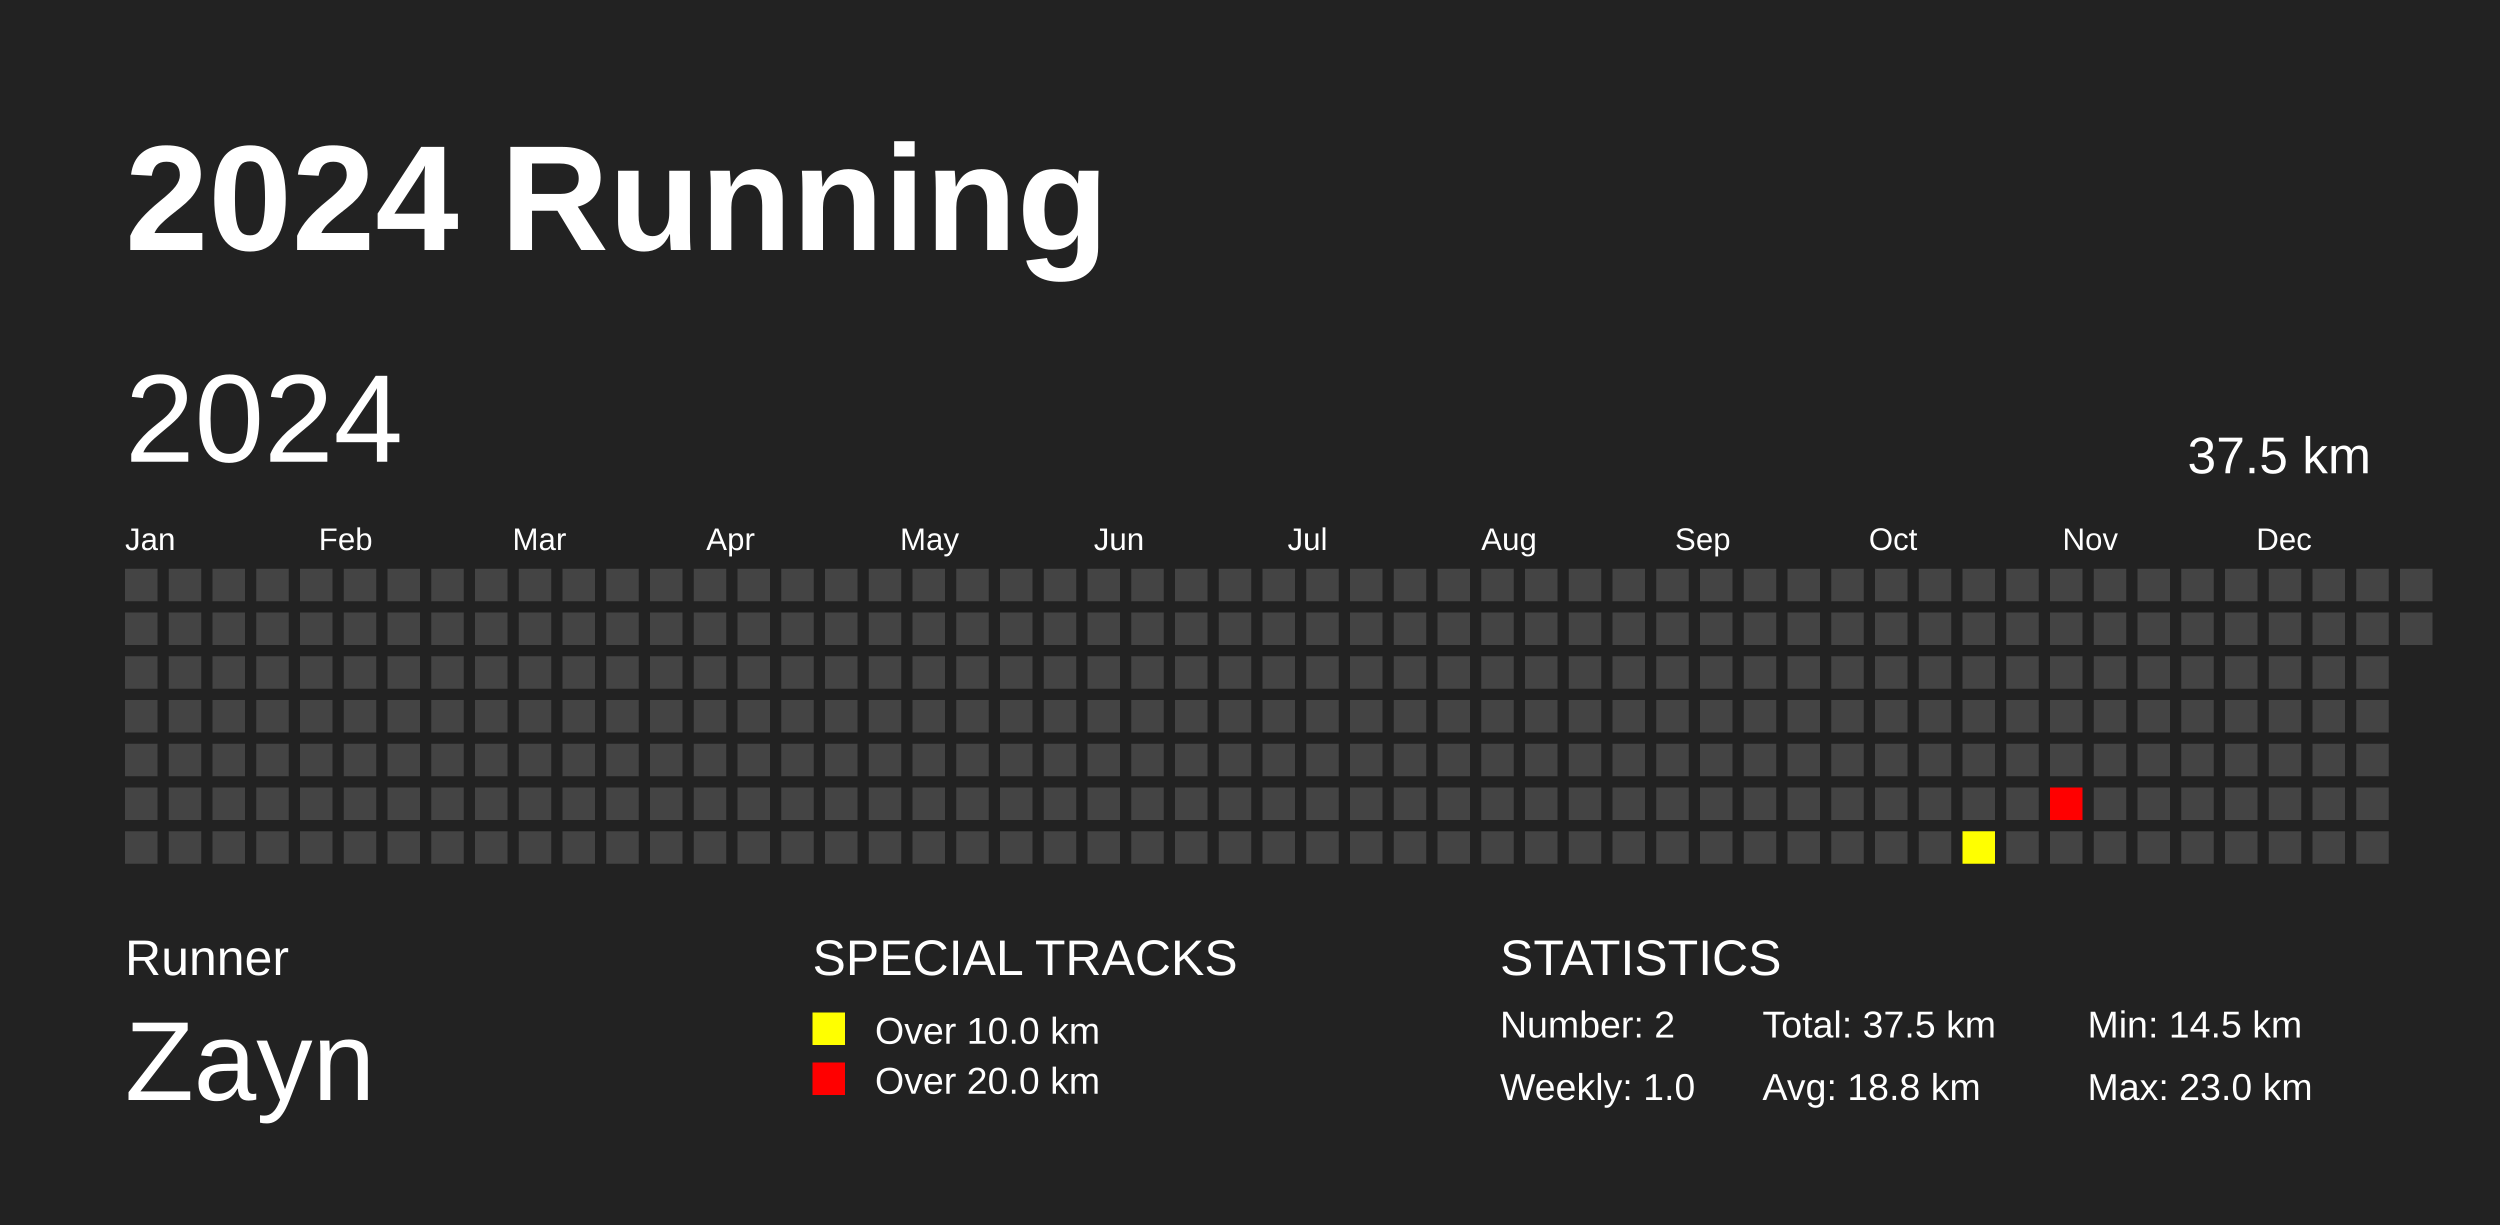
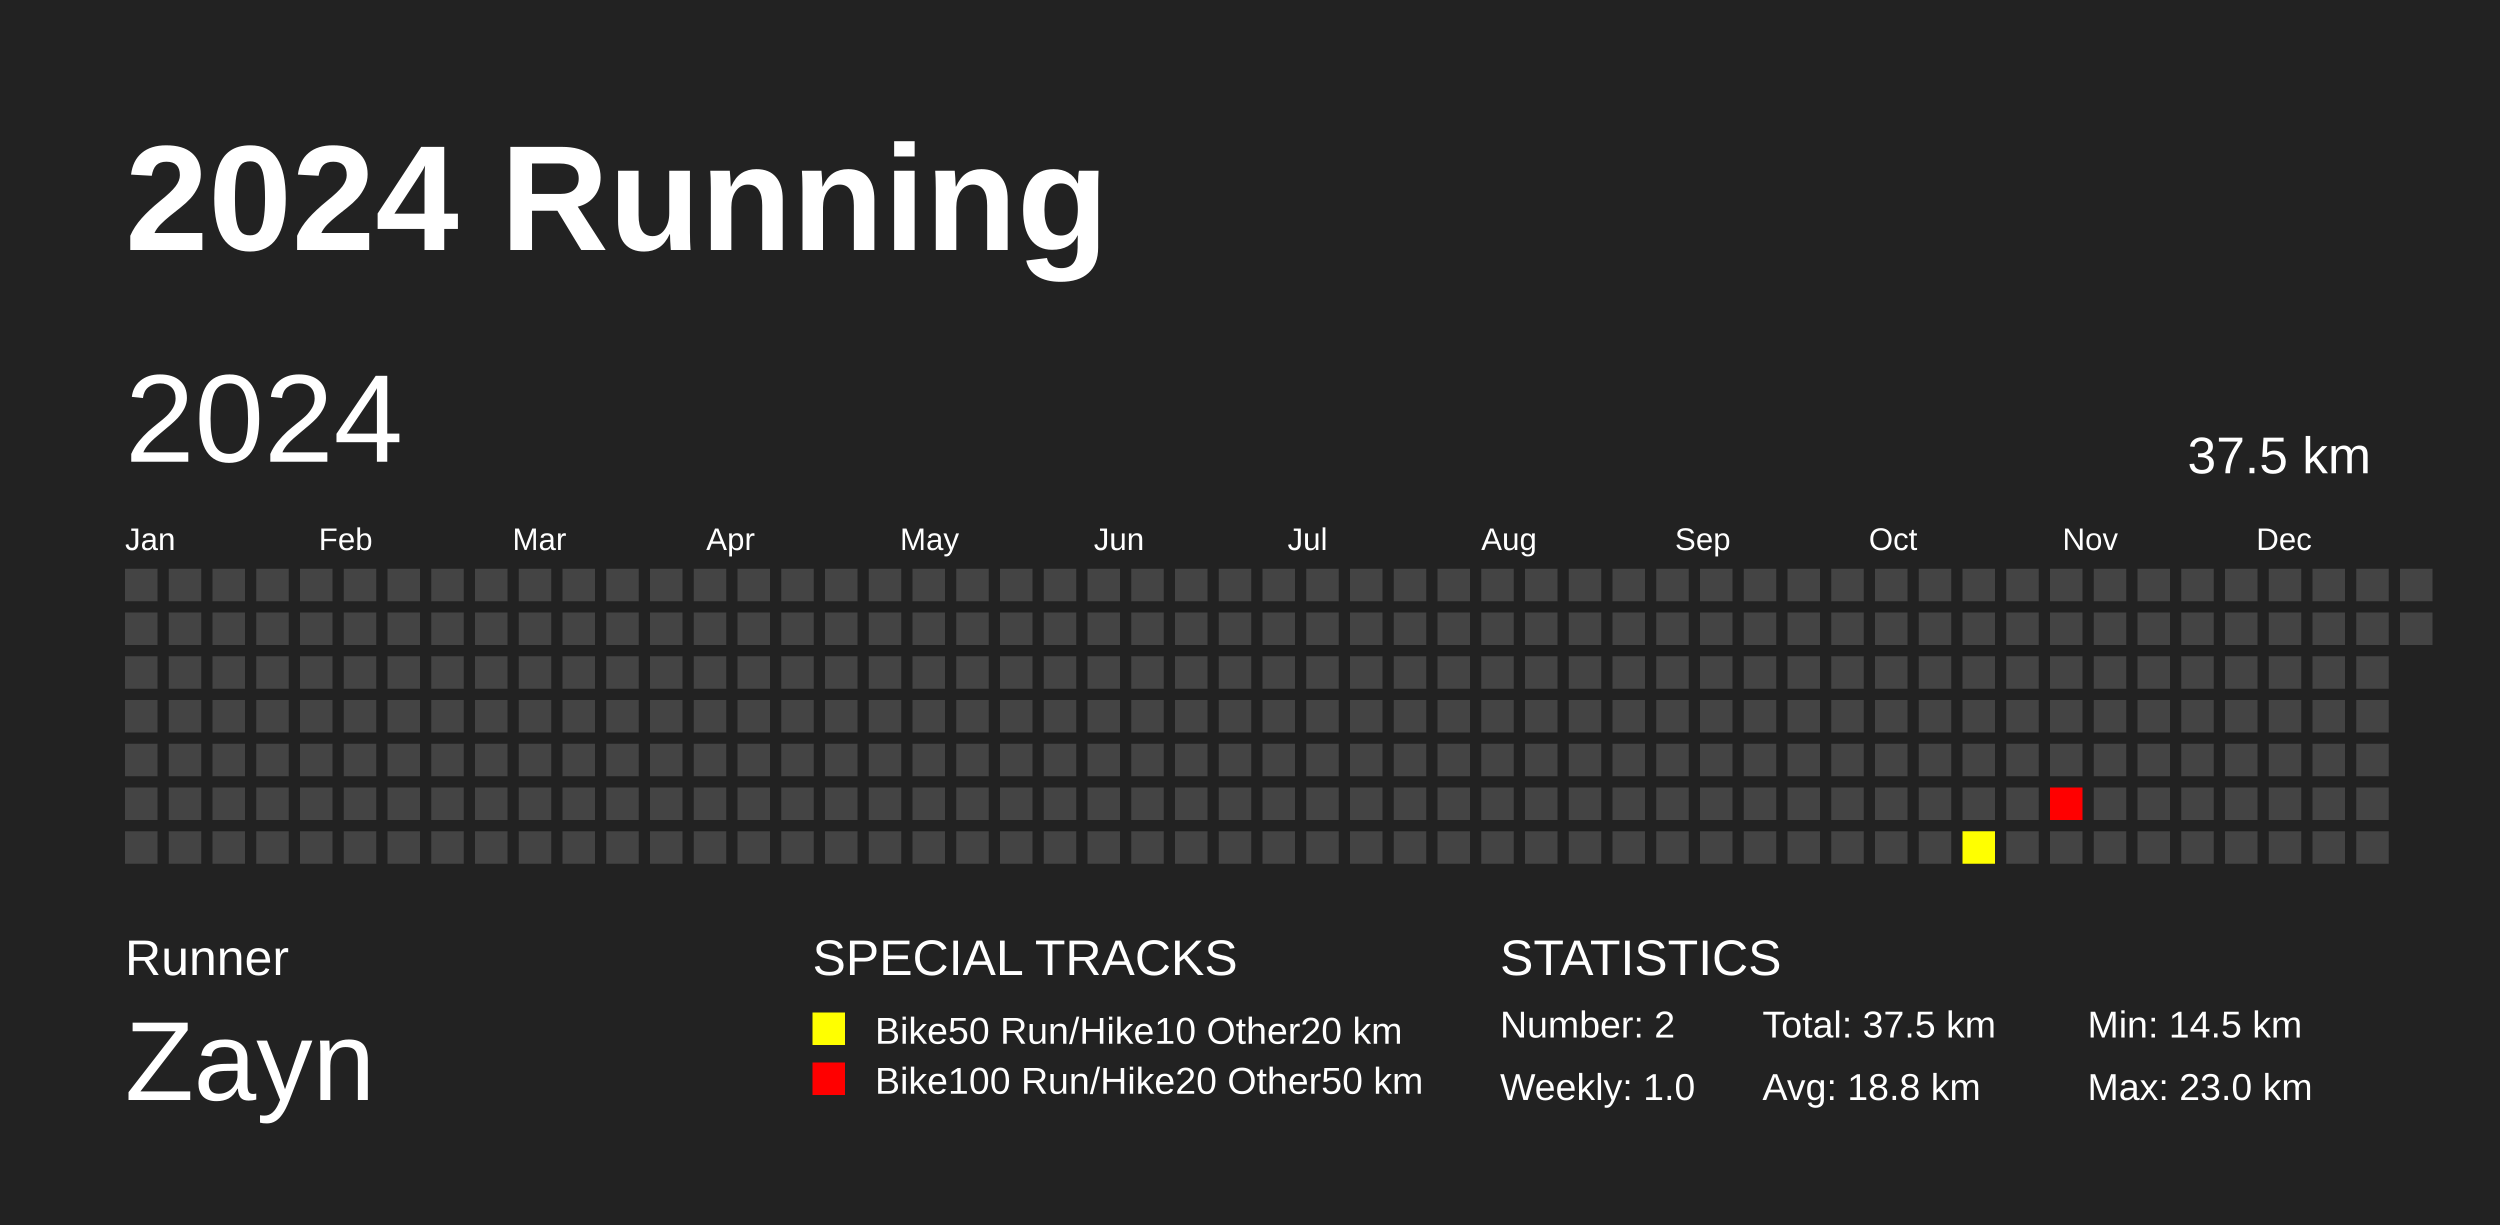
<svg xmlns="http://www.w3.org/2000/svg" baseProfile="full" height="98mm" version="1.1" viewBox="0,0,200,98" width="200mm">
  <defs>
    <pattern height="2" id="indoor-stripe" patternUnits="userSpaceOnUse" width="2">
      <line stroke="white" stroke-opacity="0.45" stroke-width="0.5" x1="0" x2="2" y1="2" y2="0" />
    </pattern>
  </defs>
  <rect fill="#222222" height="98" width="200" x="0" y="0" />
  <text fill="#FFFFFF" style="font-size:12px; font-family:Arial; font-weight:bold;" x="10" y="20">2024 Running</text>
  <text fill="#FFFFFF" style="font-size:4px; font-family:Arial" x="10" y="78">Runner</text>
  <text fill="#FFFFFF" style="font-size:9px; font-family:Arial" x="10" y="88">Zayn</text>
  <text fill="#FFFFFF" style="font-size:4px; font-family:Arial" x="65" y="78">SPECIAL TRACKS</text>
  <rect fill="yellow" height="2.6" width="2.6" x="65" y="81" />
-   <text fill="#FFFFFF" style="font-size:3px; font-family:Arial" x="70" y="83.5">Over 10.0 km</text>
+   <text fill="#FFFFFF" style="font-size:3px; font-family:Arial" x="70" y="83.5">Bike50 Run/Hike10 Other20 km</text>
  <rect fill="red" height="2.6" width="2.6" x="65" y="85" />
-   <text fill="#FFFFFF" style="font-size:3px; font-family:Arial" x="70" y="87.5">Over 20.0 km</text>
+   <text fill="#FFFFFF" style="font-size:3px; font-family:Arial" x="70" y="87.5">Bike100 Run/Hike20 Other50 km</text>
  <text fill="#FFFFFF" style="font-size:4px; font-family:Arial" x="120" y="78">STATISTICS</text>
  <text fill="#FFFFFF" style="font-size:3px; font-family:Arial" x="120" y="83">Number: 2</text>
  <text fill="#FFFFFF" style="font-size:3px; font-family:Arial" x="120" y="88">Weekly: 1.0</text>
  <text fill="#FFFFFF" style="font-size:3px; font-family:Arial" x="141" y="83">Total: 37.5 km</text>
  <text fill="#FFFFFF" style="font-size:3px; font-family:Arial" x="141" y="88">Avg: 18.8 km</text>
  <text fill="#FFFFFF" style="font-size:3px; font-family:Arial" x="167" y="83">Min: 14.5 km</text>
  <text fill="#FFFFFF" style="font-size:3px; font-family:Arial" x="167" y="88">Max: 23.0 km</text>
  <text dominant-baseline="hanging" fill="#FFFFFF" style="font-size:10.0px; font-family:Arial;" x="10" y="30">2024</text>
  <text dominant-baseline="hanging" fill="#FFFFFF" style="font-size:4.125px; font-family:Arial;" x="175" y="35">37.5 km</text>
  <text fill="#FFFFFF" style="font-size:2.5px; font-family:Arial" x="10.0" y="44">Jan</text>
  <text fill="#FFFFFF" style="font-size:2.5px; font-family:Arial" x="25.5" y="44">Feb</text>
  <text fill="#FFFFFF" style="font-size:2.5px; font-family:Arial" x="41.0" y="44">Mar</text>
  <text fill="#FFFFFF" style="font-size:2.5px; font-family:Arial" x="56.5" y="44">Apr</text>
  <text fill="#FFFFFF" style="font-size:2.5px; font-family:Arial" x="72.0" y="44">May</text>
  <text fill="#FFFFFF" style="font-size:2.5px; font-family:Arial" x="87.5" y="44">Jun</text>
  <text fill="#FFFFFF" style="font-size:2.5px; font-family:Arial" x="103.0" y="44">Jul</text>
  <text fill="#FFFFFF" style="font-size:2.5px; font-family:Arial" x="118.5" y="44">Aug</text>
  <text fill="#FFFFFF" style="font-size:2.5px; font-family:Arial" x="134.0" y="44">Sep</text>
  <text fill="#FFFFFF" style="font-size:2.5px; font-family:Arial" x="149.5" y="44">Oct</text>
  <text fill="#FFFFFF" style="font-size:2.5px; font-family:Arial" x="165.0" y="44">Nov</text>
  <text fill="#FFFFFF" style="font-size:2.5px; font-family:Arial" x="180.5" y="44">Dec</text>
  <rect fill="#444444" height="2.6" width="2.6" x="10.0" y="45.5" />
  <rect fill="#444444" height="2.6" width="2.6" x="10.0" y="49.0" />
  <rect fill="#444444" height="2.6" width="2.6" x="10.0" y="52.5" />
  <rect fill="#444444" height="2.6" width="2.6" x="10.0" y="56.0" />
  <rect fill="#444444" height="2.6" width="2.6" x="10.0" y="59.5" />
  <rect fill="#444444" height="2.6" width="2.6" x="10.0" y="63.0" />
  <rect fill="#444444" height="2.6" width="2.6" x="10.0" y="66.5" />
  <rect fill="#444444" height="2.6" width="2.6" x="13.5" y="45.5" />
  <rect fill="#444444" height="2.6" width="2.6" x="13.5" y="49.0" />
  <rect fill="#444444" height="2.6" width="2.6" x="13.5" y="52.5" />
  <rect fill="#444444" height="2.6" width="2.6" x="13.5" y="56.0" />
  <rect fill="#444444" height="2.6" width="2.6" x="13.5" y="59.5" />
  <rect fill="#444444" height="2.6" width="2.6" x="13.5" y="63.0" />
  <rect fill="#444444" height="2.6" width="2.6" x="13.5" y="66.5" />
  <rect fill="#444444" height="2.6" width="2.6" x="17.0" y="45.5" />
  <rect fill="#444444" height="2.6" width="2.6" x="17.0" y="49.0" />
  <rect fill="#444444" height="2.6" width="2.6" x="17.0" y="52.5" />
  <rect fill="#444444" height="2.6" width="2.6" x="17.0" y="56.0" />
  <rect fill="#444444" height="2.6" width="2.6" x="17.0" y="59.5" />
  <rect fill="#444444" height="2.6" width="2.6" x="17.0" y="63.0" />
  <rect fill="#444444" height="2.6" width="2.6" x="17.0" y="66.5" />
  <rect fill="#444444" height="2.6" width="2.6" x="20.5" y="45.5" />
  <rect fill="#444444" height="2.6" width="2.6" x="20.5" y="49.0" />
  <rect fill="#444444" height="2.6" width="2.6" x="20.5" y="52.5" />
  <rect fill="#444444" height="2.6" width="2.6" x="20.5" y="56.0" />
  <rect fill="#444444" height="2.6" width="2.6" x="20.5" y="59.5" />
  <rect fill="#444444" height="2.6" width="2.6" x="20.5" y="63.0" />
  <rect fill="#444444" height="2.6" width="2.6" x="20.5" y="66.5" />
  <rect fill="#444444" height="2.6" width="2.6" x="24.0" y="45.5" />
  <rect fill="#444444" height="2.6" width="2.6" x="24.0" y="49.0" />
  <rect fill="#444444" height="2.6" width="2.6" x="24.0" y="52.5" />
  <rect fill="#444444" height="2.6" width="2.6" x="24.0" y="56.0" />
  <rect fill="#444444" height="2.6" width="2.6" x="24.0" y="59.5" />
  <rect fill="#444444" height="2.6" width="2.6" x="24.0" y="63.0" />
  <rect fill="#444444" height="2.6" width="2.6" x="24.0" y="66.5" />
  <rect fill="#444444" height="2.6" width="2.6" x="27.5" y="45.5" />
  <rect fill="#444444" height="2.6" width="2.6" x="27.5" y="49.0" />
  <rect fill="#444444" height="2.6" width="2.6" x="27.5" y="52.5" />
  <rect fill="#444444" height="2.6" width="2.6" x="27.5" y="56.0" />
  <rect fill="#444444" height="2.6" width="2.6" x="27.5" y="59.5" />
  <rect fill="#444444" height="2.6" width="2.6" x="27.5" y="63.0" />
  <rect fill="#444444" height="2.6" width="2.6" x="27.5" y="66.5" />
  <rect fill="#444444" height="2.6" width="2.6" x="31.0" y="45.5" />
  <rect fill="#444444" height="2.6" width="2.6" x="31.0" y="49.0" />
  <rect fill="#444444" height="2.6" width="2.6" x="31.0" y="52.5" />
  <rect fill="#444444" height="2.6" width="2.6" x="31.0" y="56.0" />
  <rect fill="#444444" height="2.6" width="2.6" x="31.0" y="59.5" />
  <rect fill="#444444" height="2.6" width="2.6" x="31.0" y="63.0" />
  <rect fill="#444444" height="2.6" width="2.6" x="31.0" y="66.5" />
  <rect fill="#444444" height="2.6" width="2.6" x="34.5" y="45.5" />
  <rect fill="#444444" height="2.6" width="2.6" x="34.5" y="49.0" />
  <rect fill="#444444" height="2.6" width="2.6" x="34.5" y="52.5" />
  <rect fill="#444444" height="2.6" width="2.6" x="34.5" y="56.0" />
  <rect fill="#444444" height="2.6" width="2.6" x="34.5" y="59.5" />
  <rect fill="#444444" height="2.6" width="2.6" x="34.5" y="63.0" />
  <rect fill="#444444" height="2.6" width="2.6" x="34.5" y="66.5" />
  <rect fill="#444444" height="2.6" width="2.6" x="38.0" y="45.5" />
  <rect fill="#444444" height="2.6" width="2.6" x="38.0" y="49.0" />
  <rect fill="#444444" height="2.6" width="2.6" x="38.0" y="52.5" />
  <rect fill="#444444" height="2.6" width="2.6" x="38.0" y="56.0" />
  <rect fill="#444444" height="2.6" width="2.6" x="38.0" y="59.5" />
  <rect fill="#444444" height="2.6" width="2.6" x="38.0" y="63.0" />
  <rect fill="#444444" height="2.6" width="2.6" x="38.0" y="66.5" />
  <rect fill="#444444" height="2.6" width="2.6" x="41.5" y="45.5" />
  <rect fill="#444444" height="2.6" width="2.6" x="41.5" y="49.0" />
  <rect fill="#444444" height="2.6" width="2.6" x="41.5" y="52.5" />
  <rect fill="#444444" height="2.6" width="2.6" x="41.5" y="56.0" />
  <rect fill="#444444" height="2.6" width="2.6" x="41.5" y="59.5" />
  <rect fill="#444444" height="2.6" width="2.6" x="41.5" y="63.0" />
  <rect fill="#444444" height="2.6" width="2.6" x="41.5" y="66.5" />
  <rect fill="#444444" height="2.6" width="2.6" x="45.0" y="45.5" />
  <rect fill="#444444" height="2.6" width="2.6" x="45.0" y="49.0" />
  <rect fill="#444444" height="2.6" width="2.6" x="45.0" y="52.5" />
  <rect fill="#444444" height="2.6" width="2.6" x="45.0" y="56.0" />
  <rect fill="#444444" height="2.6" width="2.6" x="45.0" y="59.5" />
  <rect fill="#444444" height="2.6" width="2.6" x="45.0" y="63.0" />
  <rect fill="#444444" height="2.6" width="2.6" x="45.0" y="66.5" />
  <rect fill="#444444" height="2.6" width="2.6" x="48.5" y="45.5" />
  <rect fill="#444444" height="2.6" width="2.6" x="48.5" y="49.0" />
  <rect fill="#444444" height="2.6" width="2.6" x="48.5" y="52.5" />
  <rect fill="#444444" height="2.6" width="2.6" x="48.5" y="56.0" />
  <rect fill="#444444" height="2.6" width="2.6" x="48.5" y="59.5" />
  <rect fill="#444444" height="2.6" width="2.6" x="48.5" y="63.0" />
  <rect fill="#444444" height="2.6" width="2.6" x="48.5" y="66.5" />
  <rect fill="#444444" height="2.6" width="2.6" x="52.0" y="45.5" />
  <rect fill="#444444" height="2.6" width="2.6" x="52.0" y="49.0" />
  <rect fill="#444444" height="2.6" width="2.6" x="52.0" y="52.5" />
  <rect fill="#444444" height="2.6" width="2.6" x="52.0" y="56.0" />
  <rect fill="#444444" height="2.6" width="2.6" x="52.0" y="59.5" />
  <rect fill="#444444" height="2.6" width="2.6" x="52.0" y="63.0" />
  <rect fill="#444444" height="2.6" width="2.6" x="52.0" y="66.5" />
  <rect fill="#444444" height="2.6" width="2.6" x="55.5" y="45.5" />
  <rect fill="#444444" height="2.6" width="2.6" x="55.5" y="49.0" />
  <rect fill="#444444" height="2.6" width="2.6" x="55.5" y="52.5" />
  <rect fill="#444444" height="2.6" width="2.6" x="55.5" y="56.0" />
  <rect fill="#444444" height="2.6" width="2.6" x="55.5" y="59.5" />
  <rect fill="#444444" height="2.6" width="2.6" x="55.5" y="63.0" />
  <rect fill="#444444" height="2.6" width="2.6" x="55.5" y="66.5" />
  <rect fill="#444444" height="2.6" width="2.6" x="59.0" y="45.5" />
  <rect fill="#444444" height="2.6" width="2.6" x="59.0" y="49.0" />
  <rect fill="#444444" height="2.6" width="2.6" x="59.0" y="52.5" />
  <rect fill="#444444" height="2.6" width="2.6" x="59.0" y="56.0" />
  <rect fill="#444444" height="2.6" width="2.6" x="59.0" y="59.5" />
  <rect fill="#444444" height="2.6" width="2.6" x="59.0" y="63.0" />
  <rect fill="#444444" height="2.6" width="2.6" x="59.0" y="66.5" />
  <rect fill="#444444" height="2.6" width="2.6" x="62.5" y="45.5" />
  <rect fill="#444444" height="2.6" width="2.6" x="62.5" y="49.0" />
  <rect fill="#444444" height="2.6" width="2.6" x="62.5" y="52.5" />
  <rect fill="#444444" height="2.6" width="2.6" x="62.5" y="56.0" />
  <rect fill="#444444" height="2.6" width="2.6" x="62.5" y="59.5" />
  <rect fill="#444444" height="2.6" width="2.6" x="62.5" y="63.0" />
  <rect fill="#444444" height="2.6" width="2.6" x="62.5" y="66.5" />
  <rect fill="#444444" height="2.6" width="2.6" x="66.0" y="45.5" />
  <rect fill="#444444" height="2.6" width="2.6" x="66.0" y="49.0" />
  <rect fill="#444444" height="2.6" width="2.6" x="66.0" y="52.5" />
  <rect fill="#444444" height="2.6" width="2.6" x="66.0" y="56.0" />
  <rect fill="#444444" height="2.6" width="2.6" x="66.0" y="59.5" />
  <rect fill="#444444" height="2.6" width="2.6" x="66.0" y="63.0" />
  <rect fill="#444444" height="2.6" width="2.6" x="66.0" y="66.5" />
  <rect fill="#444444" height="2.6" width="2.6" x="69.5" y="45.5" />
  <rect fill="#444444" height="2.6" width="2.6" x="69.5" y="49.0" />
  <rect fill="#444444" height="2.6" width="2.6" x="69.5" y="52.5" />
  <rect fill="#444444" height="2.6" width="2.6" x="69.5" y="56.0" />
  <rect fill="#444444" height="2.6" width="2.6" x="69.5" y="59.5" />
  <rect fill="#444444" height="2.6" width="2.6" x="69.5" y="63.0" />
  <rect fill="#444444" height="2.6" width="2.6" x="69.5" y="66.5" />
  <rect fill="#444444" height="2.6" width="2.6" x="73.0" y="45.5" />
  <rect fill="#444444" height="2.6" width="2.6" x="73.0" y="49.0" />
  <rect fill="#444444" height="2.6" width="2.6" x="73.0" y="52.5" />
  <rect fill="#444444" height="2.6" width="2.6" x="73.0" y="56.0" />
  <rect fill="#444444" height="2.6" width="2.6" x="73.0" y="59.5" />
  <rect fill="#444444" height="2.6" width="2.6" x="73.0" y="63.0" />
  <rect fill="#444444" height="2.6" width="2.6" x="73.0" y="66.5" />
  <rect fill="#444444" height="2.6" width="2.6" x="76.5" y="45.5" />
  <rect fill="#444444" height="2.6" width="2.6" x="76.5" y="49.0" />
  <rect fill="#444444" height="2.6" width="2.6" x="76.5" y="52.5" />
  <rect fill="#444444" height="2.6" width="2.6" x="76.5" y="56.0" />
  <rect fill="#444444" height="2.6" width="2.6" x="76.5" y="59.5" />
  <rect fill="#444444" height="2.6" width="2.6" x="76.5" y="63.0" />
  <rect fill="#444444" height="2.6" width="2.6" x="76.5" y="66.5" />
  <rect fill="#444444" height="2.6" width="2.6" x="80.0" y="45.5" />
  <rect fill="#444444" height="2.6" width="2.6" x="80.0" y="49.0" />
  <rect fill="#444444" height="2.6" width="2.6" x="80.0" y="52.5" />
  <rect fill="#444444" height="2.6" width="2.6" x="80.0" y="56.0" />
  <rect fill="#444444" height="2.6" width="2.6" x="80.0" y="59.5" />
  <rect fill="#444444" height="2.6" width="2.6" x="80.0" y="63.0" />
  <rect fill="#444444" height="2.6" width="2.6" x="80.0" y="66.5" />
  <rect fill="#444444" height="2.6" width="2.6" x="83.5" y="45.5" />
  <rect fill="#444444" height="2.6" width="2.6" x="83.5" y="49.0" />
  <rect fill="#444444" height="2.6" width="2.6" x="83.5" y="52.5" />
  <rect fill="#444444" height="2.6" width="2.6" x="83.5" y="56.0" />
  <rect fill="#444444" height="2.6" width="2.6" x="83.5" y="59.5" />
  <rect fill="#444444" height="2.6" width="2.6" x="83.5" y="63.0" />
  <rect fill="#444444" height="2.6" width="2.6" x="83.5" y="66.5" />
  <rect fill="#444444" height="2.6" width="2.6" x="87.0" y="45.5" />
  <rect fill="#444444" height="2.6" width="2.6" x="87.0" y="49.0" />
  <rect fill="#444444" height="2.6" width="2.6" x="87.0" y="52.5" />
  <rect fill="#444444" height="2.6" width="2.6" x="87.0" y="56.0" />
  <rect fill="#444444" height="2.6" width="2.6" x="87.0" y="59.5" />
  <rect fill="#444444" height="2.6" width="2.6" x="87.0" y="63.0" />
  <rect fill="#444444" height="2.6" width="2.6" x="87.0" y="66.5" />
  <rect fill="#444444" height="2.6" width="2.6" x="90.5" y="45.5" />
  <rect fill="#444444" height="2.6" width="2.6" x="90.5" y="49.0" />
  <rect fill="#444444" height="2.6" width="2.6" x="90.5" y="52.5" />
  <rect fill="#444444" height="2.6" width="2.6" x="90.5" y="56.0" />
  <rect fill="#444444" height="2.6" width="2.6" x="90.5" y="59.5" />
  <rect fill="#444444" height="2.6" width="2.6" x="90.5" y="63.0" />
  <rect fill="#444444" height="2.6" width="2.6" x="90.5" y="66.5" />
  <rect fill="#444444" height="2.6" width="2.6" x="94.0" y="45.5" />
  <rect fill="#444444" height="2.6" width="2.6" x="94.0" y="49.0" />
  <rect fill="#444444" height="2.6" width="2.6" x="94.0" y="52.5" />
  <rect fill="#444444" height="2.6" width="2.6" x="94.0" y="56.0" />
  <rect fill="#444444" height="2.6" width="2.6" x="94.0" y="59.5" />
  <rect fill="#444444" height="2.6" width="2.6" x="94.0" y="63.0" />
  <rect fill="#444444" height="2.6" width="2.6" x="94.0" y="66.5" />
  <rect fill="#444444" height="2.6" width="2.6" x="97.5" y="45.5" />
  <rect fill="#444444" height="2.6" width="2.6" x="97.5" y="49.0" />
  <rect fill="#444444" height="2.6" width="2.6" x="97.5" y="52.5" />
  <rect fill="#444444" height="2.6" width="2.6" x="97.5" y="56.0" />
  <rect fill="#444444" height="2.6" width="2.6" x="97.5" y="59.5" />
  <rect fill="#444444" height="2.6" width="2.6" x="97.5" y="63.0" />
  <rect fill="#444444" height="2.6" width="2.6" x="97.5" y="66.5" />
  <rect fill="#444444" height="2.6" width="2.6" x="101.0" y="45.5" />
  <rect fill="#444444" height="2.6" width="2.6" x="101.0" y="49.0" />
  <rect fill="#444444" height="2.6" width="2.6" x="101.0" y="52.5" />
  <rect fill="#444444" height="2.6" width="2.6" x="101.0" y="56.0" />
  <rect fill="#444444" height="2.6" width="2.6" x="101.0" y="59.5" />
  <rect fill="#444444" height="2.6" width="2.6" x="101.0" y="63.0" />
  <rect fill="#444444" height="2.6" width="2.6" x="101.0" y="66.5" />
  <rect fill="#444444" height="2.6" width="2.6" x="104.5" y="45.5" />
  <rect fill="#444444" height="2.6" width="2.6" x="104.5" y="49.0" />
  <rect fill="#444444" height="2.6" width="2.6" x="104.5" y="52.5" />
  <rect fill="#444444" height="2.6" width="2.6" x="104.5" y="56.0" />
  <rect fill="#444444" height="2.6" width="2.6" x="104.5" y="59.5" />
  <rect fill="#444444" height="2.6" width="2.6" x="104.5" y="63.0" />
  <rect fill="#444444" height="2.6" width="2.6" x="104.5" y="66.5" />
  <rect fill="#444444" height="2.6" width="2.6" x="108.0" y="45.5" />
  <rect fill="#444444" height="2.6" width="2.6" x="108.0" y="49.0" />
  <rect fill="#444444" height="2.6" width="2.6" x="108.0" y="52.5" />
  <rect fill="#444444" height="2.6" width="2.6" x="108.0" y="56.0" />
  <rect fill="#444444" height="2.6" width="2.6" x="108.0" y="59.5" />
  <rect fill="#444444" height="2.6" width="2.6" x="108.0" y="63.0" />
  <rect fill="#444444" height="2.6" width="2.6" x="108.0" y="66.5" />
  <rect fill="#444444" height="2.6" width="2.6" x="111.5" y="45.5" />
  <rect fill="#444444" height="2.6" width="2.6" x="111.5" y="49.0" />
  <rect fill="#444444" height="2.6" width="2.6" x="111.5" y="52.5" />
  <rect fill="#444444" height="2.6" width="2.6" x="111.5" y="56.0" />
  <rect fill="#444444" height="2.6" width="2.6" x="111.5" y="59.5" />
  <rect fill="#444444" height="2.6" width="2.6" x="111.5" y="63.0" />
  <rect fill="#444444" height="2.6" width="2.6" x="111.5" y="66.5" />
  <rect fill="#444444" height="2.6" width="2.6" x="115.0" y="45.5" />
  <rect fill="#444444" height="2.6" width="2.6" x="115.0" y="49.0" />
  <rect fill="#444444" height="2.6" width="2.6" x="115.0" y="52.5" />
  <rect fill="#444444" height="2.6" width="2.6" x="115.0" y="56.0" />
  <rect fill="#444444" height="2.6" width="2.6" x="115.0" y="59.5" />
  <rect fill="#444444" height="2.6" width="2.6" x="115.0" y="63.0" />
  <rect fill="#444444" height="2.6" width="2.6" x="115.0" y="66.5" />
  <rect fill="#444444" height="2.6" width="2.6" x="118.5" y="45.5" />
  <rect fill="#444444" height="2.6" width="2.6" x="118.5" y="49.0" />
  <rect fill="#444444" height="2.6" width="2.6" x="118.5" y="52.5" />
  <rect fill="#444444" height="2.6" width="2.6" x="118.5" y="56.0" />
  <rect fill="#444444" height="2.6" width="2.6" x="118.5" y="59.5" />
  <rect fill="#444444" height="2.6" width="2.6" x="118.5" y="63.0" />
  <rect fill="#444444" height="2.6" width="2.6" x="118.5" y="66.5" />
  <rect fill="#444444" height="2.6" width="2.6" x="122.0" y="45.5" />
  <rect fill="#444444" height="2.6" width="2.6" x="122.0" y="49.0" />
  <rect fill="#444444" height="2.6" width="2.6" x="122.0" y="52.5" />
  <rect fill="#444444" height="2.6" width="2.6" x="122.0" y="56.0" />
  <rect fill="#444444" height="2.6" width="2.6" x="122.0" y="59.5" />
  <rect fill="#444444" height="2.6" width="2.6" x="122.0" y="63.0" />
  <rect fill="#444444" height="2.6" width="2.6" x="122.0" y="66.5" />
  <rect fill="#444444" height="2.6" width="2.6" x="125.5" y="45.5" />
  <rect fill="#444444" height="2.6" width="2.6" x="125.5" y="49.0" />
  <rect fill="#444444" height="2.6" width="2.6" x="125.5" y="52.5" />
  <rect fill="#444444" height="2.6" width="2.6" x="125.5" y="56.0" />
  <rect fill="#444444" height="2.6" width="2.6" x="125.5" y="59.5" />
  <rect fill="#444444" height="2.6" width="2.6" x="125.5" y="63.0" />
  <rect fill="#444444" height="2.6" width="2.6" x="125.5" y="66.5" />
  <rect fill="#444444" height="2.6" width="2.6" x="129.0" y="45.5" />
  <rect fill="#444444" height="2.6" width="2.6" x="129.0" y="49.0" />
  <rect fill="#444444" height="2.6" width="2.6" x="129.0" y="52.5" />
  <rect fill="#444444" height="2.6" width="2.6" x="129.0" y="56.0" />
  <rect fill="#444444" height="2.6" width="2.6" x="129.0" y="59.5" />
  <rect fill="#444444" height="2.6" width="2.6" x="129.0" y="63.0" />
  <rect fill="#444444" height="2.6" width="2.6" x="129.0" y="66.5" />
  <rect fill="#444444" height="2.6" width="2.6" x="132.5" y="45.5" />
  <rect fill="#444444" height="2.6" width="2.6" x="132.5" y="49.0" />
  <rect fill="#444444" height="2.6" width="2.6" x="132.5" y="52.5" />
  <rect fill="#444444" height="2.6" width="2.6" x="132.5" y="56.0" />
  <rect fill="#444444" height="2.6" width="2.6" x="132.5" y="59.5" />
  <rect fill="#444444" height="2.6" width="2.6" x="132.5" y="63.0" />
  <rect fill="#444444" height="2.6" width="2.6" x="132.5" y="66.5" />
  <rect fill="#444444" height="2.6" width="2.6" x="136.0" y="45.5" />
  <rect fill="#444444" height="2.6" width="2.6" x="136.0" y="49.0" />
  <rect fill="#444444" height="2.6" width="2.6" x="136.0" y="52.5" />
  <rect fill="#444444" height="2.6" width="2.6" x="136.0" y="56.0" />
  <rect fill="#444444" height="2.6" width="2.6" x="136.0" y="59.5" />
  <rect fill="#444444" height="2.6" width="2.6" x="136.0" y="63.0" />
  <rect fill="#444444" height="2.6" width="2.6" x="136.0" y="66.5" />
  <rect fill="#444444" height="2.6" width="2.6" x="139.5" y="45.5" />
  <rect fill="#444444" height="2.6" width="2.6" x="139.5" y="49.0" />
  <rect fill="#444444" height="2.6" width="2.6" x="139.5" y="52.5" />
  <rect fill="#444444" height="2.6" width="2.6" x="139.5" y="56.0" />
  <rect fill="#444444" height="2.6" width="2.6" x="139.5" y="59.5" />
  <rect fill="#444444" height="2.6" width="2.6" x="139.5" y="63.0" />
  <rect fill="#444444" height="2.6" width="2.6" x="139.5" y="66.5" />
  <rect fill="#444444" height="2.6" width="2.6" x="143.0" y="45.5" />
  <rect fill="#444444" height="2.6" width="2.6" x="143.0" y="49.0" />
  <rect fill="#444444" height="2.6" width="2.6" x="143.0" y="52.5" />
  <rect fill="#444444" height="2.6" width="2.6" x="143.0" y="56.0" />
  <rect fill="#444444" height="2.6" width="2.6" x="143.0" y="59.5" />
  <rect fill="#444444" height="2.6" width="2.6" x="143.0" y="63.0" />
  <rect fill="#444444" height="2.6" width="2.6" x="143.0" y="66.5" />
  <rect fill="#444444" height="2.6" width="2.6" x="146.5" y="45.5" />
  <rect fill="#444444" height="2.6" width="2.6" x="146.5" y="49.0" />
  <rect fill="#444444" height="2.6" width="2.6" x="146.5" y="52.5" />
  <rect fill="#444444" height="2.6" width="2.6" x="146.5" y="56.0" />
  <rect fill="#444444" height="2.6" width="2.6" x="146.5" y="59.5" />
  <rect fill="#444444" height="2.6" width="2.6" x="146.5" y="63.0" />
  <rect fill="#444444" height="2.6" width="2.6" x="146.5" y="66.5" />
  <rect fill="#444444" height="2.6" width="2.6" x="150.0" y="45.5" />
  <rect fill="#444444" height="2.6" width="2.6" x="150.0" y="49.0" />
  <rect fill="#444444" height="2.6" width="2.6" x="150.0" y="52.5" />
  <rect fill="#444444" height="2.6" width="2.6" x="150.0" y="56.0" />
  <rect fill="#444444" height="2.6" width="2.6" x="150.0" y="59.5" />
  <rect fill="#444444" height="2.6" width="2.6" x="150.0" y="63.0" />
  <rect fill="#444444" height="2.6" width="2.6" x="150.0" y="66.5" />
  <rect fill="#444444" height="2.6" width="2.6" x="153.5" y="45.5" />
  <rect fill="#444444" height="2.6" width="2.6" x="153.5" y="49.0" />
  <rect fill="#444444" height="2.6" width="2.6" x="153.5" y="52.5" />
  <rect fill="#444444" height="2.6" width="2.6" x="153.5" y="56.0" />
  <rect fill="#444444" height="2.6" width="2.6" x="153.5" y="59.5" />
  <rect fill="#444444" height="2.6" width="2.6" x="153.5" y="63.0" />
  <rect fill="#444444" height="2.6" width="2.6" x="153.5" y="66.5" />
  <rect fill="#444444" height="2.6" width="2.6" x="157.0" y="45.5" />
  <rect fill="#444444" height="2.6" width="2.6" x="157.0" y="49.0" />
  <rect fill="#444444" height="2.6" width="2.6" x="157.0" y="52.5" />
  <rect fill="#444444" height="2.6" width="2.6" x="157.0" y="56.0" />
  <rect fill="#444444" height="2.6" width="2.6" x="157.0" y="59.5" />
  <rect fill="#444444" height="2.6" width="2.6" x="157.0" y="63.0" />
-   <rect fill="#ffff00" height="2.6" width="2.6" x="157.0" y="66.5" />
+   <rect fill="yellow" height="2.6" width="2.6" x="157.0" y="66.5" />
  <rect fill="#444444" height="2.6" width="2.6" x="160.5" y="45.5" />
  <rect fill="#444444" height="2.6" width="2.6" x="160.5" y="49.0" />
  <rect fill="#444444" height="2.6" width="2.6" x="160.5" y="52.5" />
  <rect fill="#444444" height="2.6" width="2.6" x="160.5" y="56.0" />
  <rect fill="#444444" height="2.6" width="2.6" x="160.5" y="59.5" />
  <rect fill="#444444" height="2.6" width="2.6" x="160.5" y="63.0" />
  <rect fill="#444444" height="2.6" width="2.6" x="160.5" y="66.5" />
  <rect fill="#444444" height="2.6" width="2.6" x="164.0" y="45.5" />
  <rect fill="#444444" height="2.6" width="2.6" x="164.0" y="49.0" />
  <rect fill="#444444" height="2.6" width="2.6" x="164.0" y="52.5" />
  <rect fill="#444444" height="2.6" width="2.6" x="164.0" y="56.0" />
  <rect fill="#444444" height="2.6" width="2.6" x="164.0" y="59.5" />
  <rect fill="red" height="2.6" width="2.6" x="164.0" y="63.0" />
  <rect fill="#444444" height="2.6" width="2.6" x="164.0" y="66.5" />
  <rect fill="#444444" height="2.6" width="2.6" x="167.5" y="45.5" />
  <rect fill="#444444" height="2.6" width="2.6" x="167.5" y="49.0" />
  <rect fill="#444444" height="2.6" width="2.6" x="167.5" y="52.5" />
  <rect fill="#444444" height="2.6" width="2.6" x="167.5" y="56.0" />
  <rect fill="#444444" height="2.6" width="2.6" x="167.5" y="59.5" />
  <rect fill="#444444" height="2.6" width="2.6" x="167.5" y="63.0" />
  <rect fill="#444444" height="2.6" width="2.6" x="167.5" y="66.5" />
  <rect fill="#444444" height="2.6" width="2.6" x="171.0" y="45.5" />
  <rect fill="#444444" height="2.6" width="2.6" x="171.0" y="49.0" />
  <rect fill="#444444" height="2.6" width="2.6" x="171.0" y="52.5" />
  <rect fill="#444444" height="2.6" width="2.6" x="171.0" y="56.0" />
  <rect fill="#444444" height="2.6" width="2.6" x="171.0" y="59.5" />
  <rect fill="#444444" height="2.6" width="2.6" x="171.0" y="63.0" />
  <rect fill="#444444" height="2.6" width="2.6" x="171.0" y="66.5" />
  <rect fill="#444444" height="2.6" width="2.6" x="174.5" y="45.5" />
  <rect fill="#444444" height="2.6" width="2.6" x="174.5" y="49.0" />
  <rect fill="#444444" height="2.6" width="2.6" x="174.5" y="52.5" />
  <rect fill="#444444" height="2.6" width="2.6" x="174.5" y="56.0" />
  <rect fill="#444444" height="2.6" width="2.6" x="174.5" y="59.5" />
  <rect fill="#444444" height="2.6" width="2.6" x="174.5" y="63.0" />
  <rect fill="#444444" height="2.6" width="2.6" x="174.5" y="66.5" />
  <rect fill="#444444" height="2.6" width="2.6" x="178.0" y="45.5" />
  <rect fill="#444444" height="2.6" width="2.6" x="178.0" y="49.0" />
  <rect fill="#444444" height="2.6" width="2.6" x="178.0" y="52.5" />
  <rect fill="#444444" height="2.6" width="2.6" x="178.0" y="56.0" />
  <rect fill="#444444" height="2.6" width="2.6" x="178.0" y="59.5" />
  <rect fill="#444444" height="2.6" width="2.6" x="178.0" y="63.0" />
  <rect fill="#444444" height="2.6" width="2.6" x="178.0" y="66.5" />
  <rect fill="#444444" height="2.6" width="2.6" x="181.5" y="45.5" />
  <rect fill="#444444" height="2.6" width="2.6" x="181.5" y="49.0" />
  <rect fill="#444444" height="2.6" width="2.6" x="181.5" y="52.5" />
  <rect fill="#444444" height="2.6" width="2.6" x="181.5" y="56.0" />
  <rect fill="#444444" height="2.6" width="2.6" x="181.5" y="59.5" />
  <rect fill="#444444" height="2.6" width="2.6" x="181.5" y="63.0" />
  <rect fill="#444444" height="2.6" width="2.6" x="181.5" y="66.5" />
  <rect fill="#444444" height="2.6" width="2.6" x="185.0" y="45.5" />
  <rect fill="#444444" height="2.6" width="2.6" x="185.0" y="49.0" />
  <rect fill="#444444" height="2.6" width="2.6" x="185.0" y="52.5" />
  <rect fill="#444444" height="2.6" width="2.6" x="185.0" y="56.0" />
  <rect fill="#444444" height="2.6" width="2.6" x="185.0" y="59.5" />
  <rect fill="#444444" height="2.6" width="2.6" x="185.0" y="63.0" />
  <rect fill="#444444" height="2.6" width="2.6" x="185.0" y="66.5" />
  <rect fill="#444444" height="2.6" width="2.6" x="188.5" y="45.5" />
  <rect fill="#444444" height="2.6" width="2.6" x="188.5" y="49.0" />
  <rect fill="#444444" height="2.6" width="2.6" x="188.5" y="52.5" />
  <rect fill="#444444" height="2.6" width="2.6" x="188.5" y="56.0" />
  <rect fill="#444444" height="2.6" width="2.6" x="188.5" y="59.5" />
  <rect fill="#444444" height="2.6" width="2.6" x="188.5" y="63.0" />
  <rect fill="#444444" height="2.6" width="2.6" x="188.5" y="66.5" />
  <rect fill="#444444" height="2.6" width="2.6" x="192.0" y="45.5" />
  <rect fill="#444444" height="2.6" width="2.6" x="192.0" y="49.0" />
</svg>
